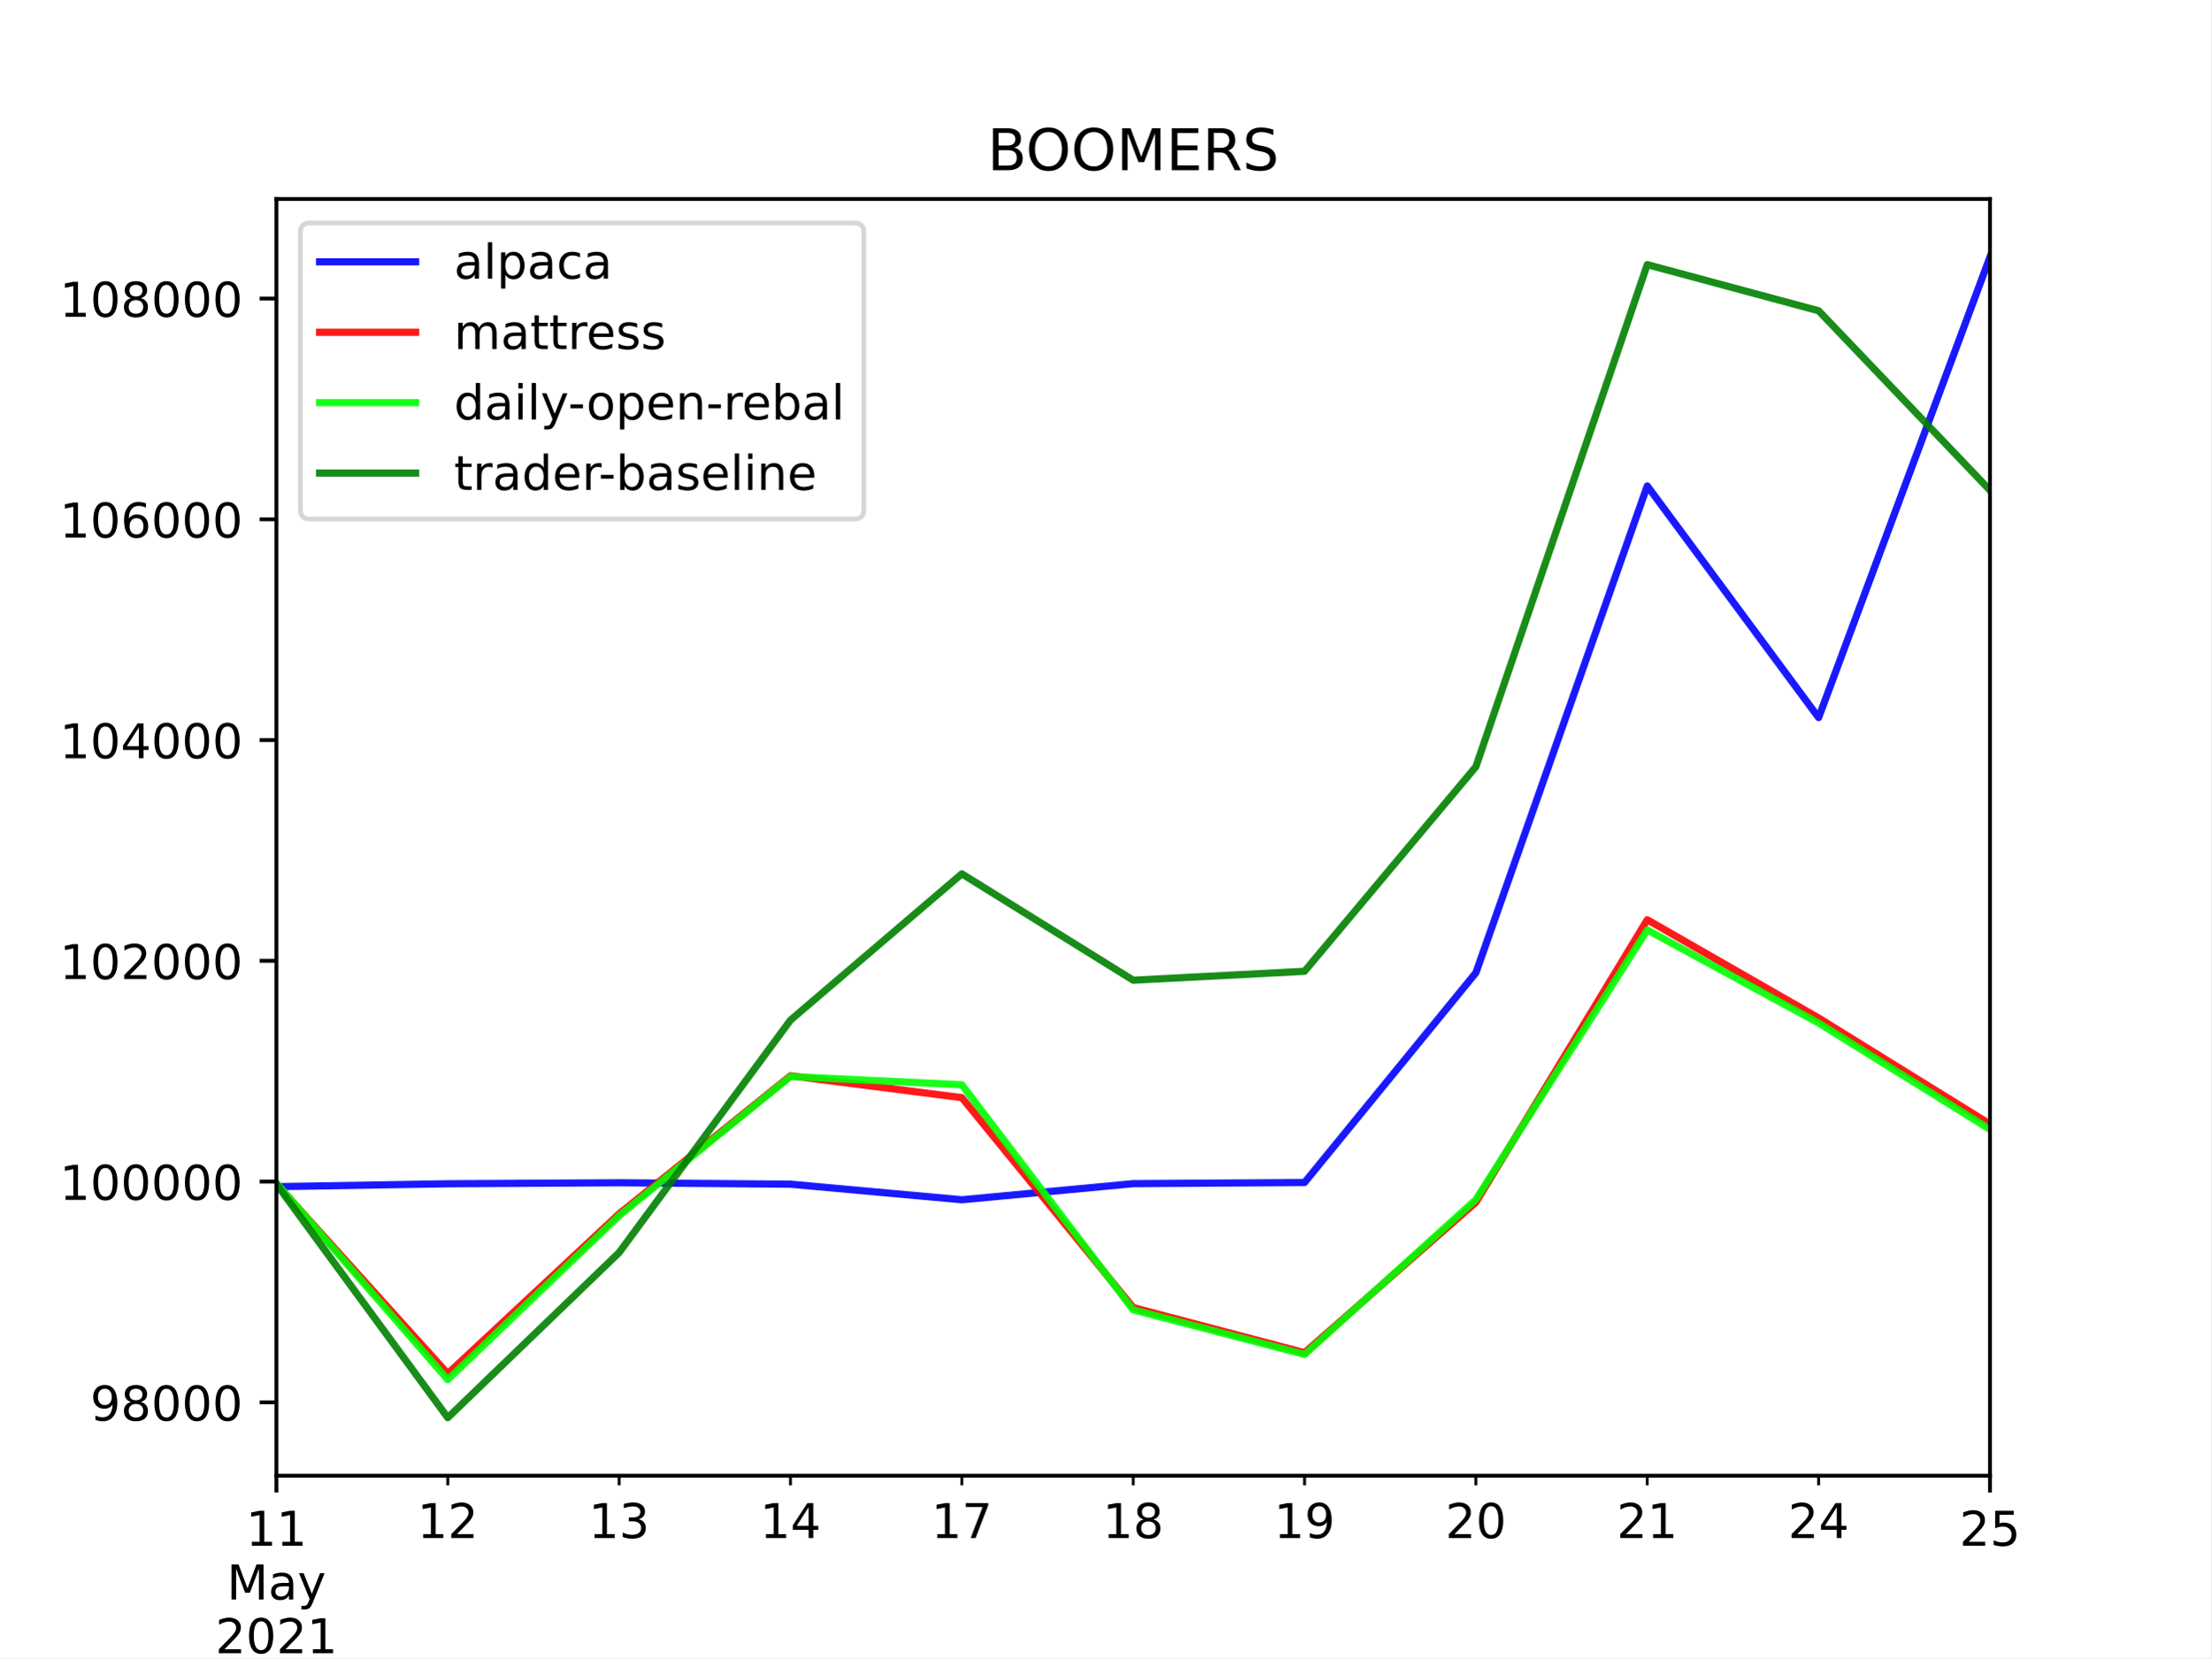
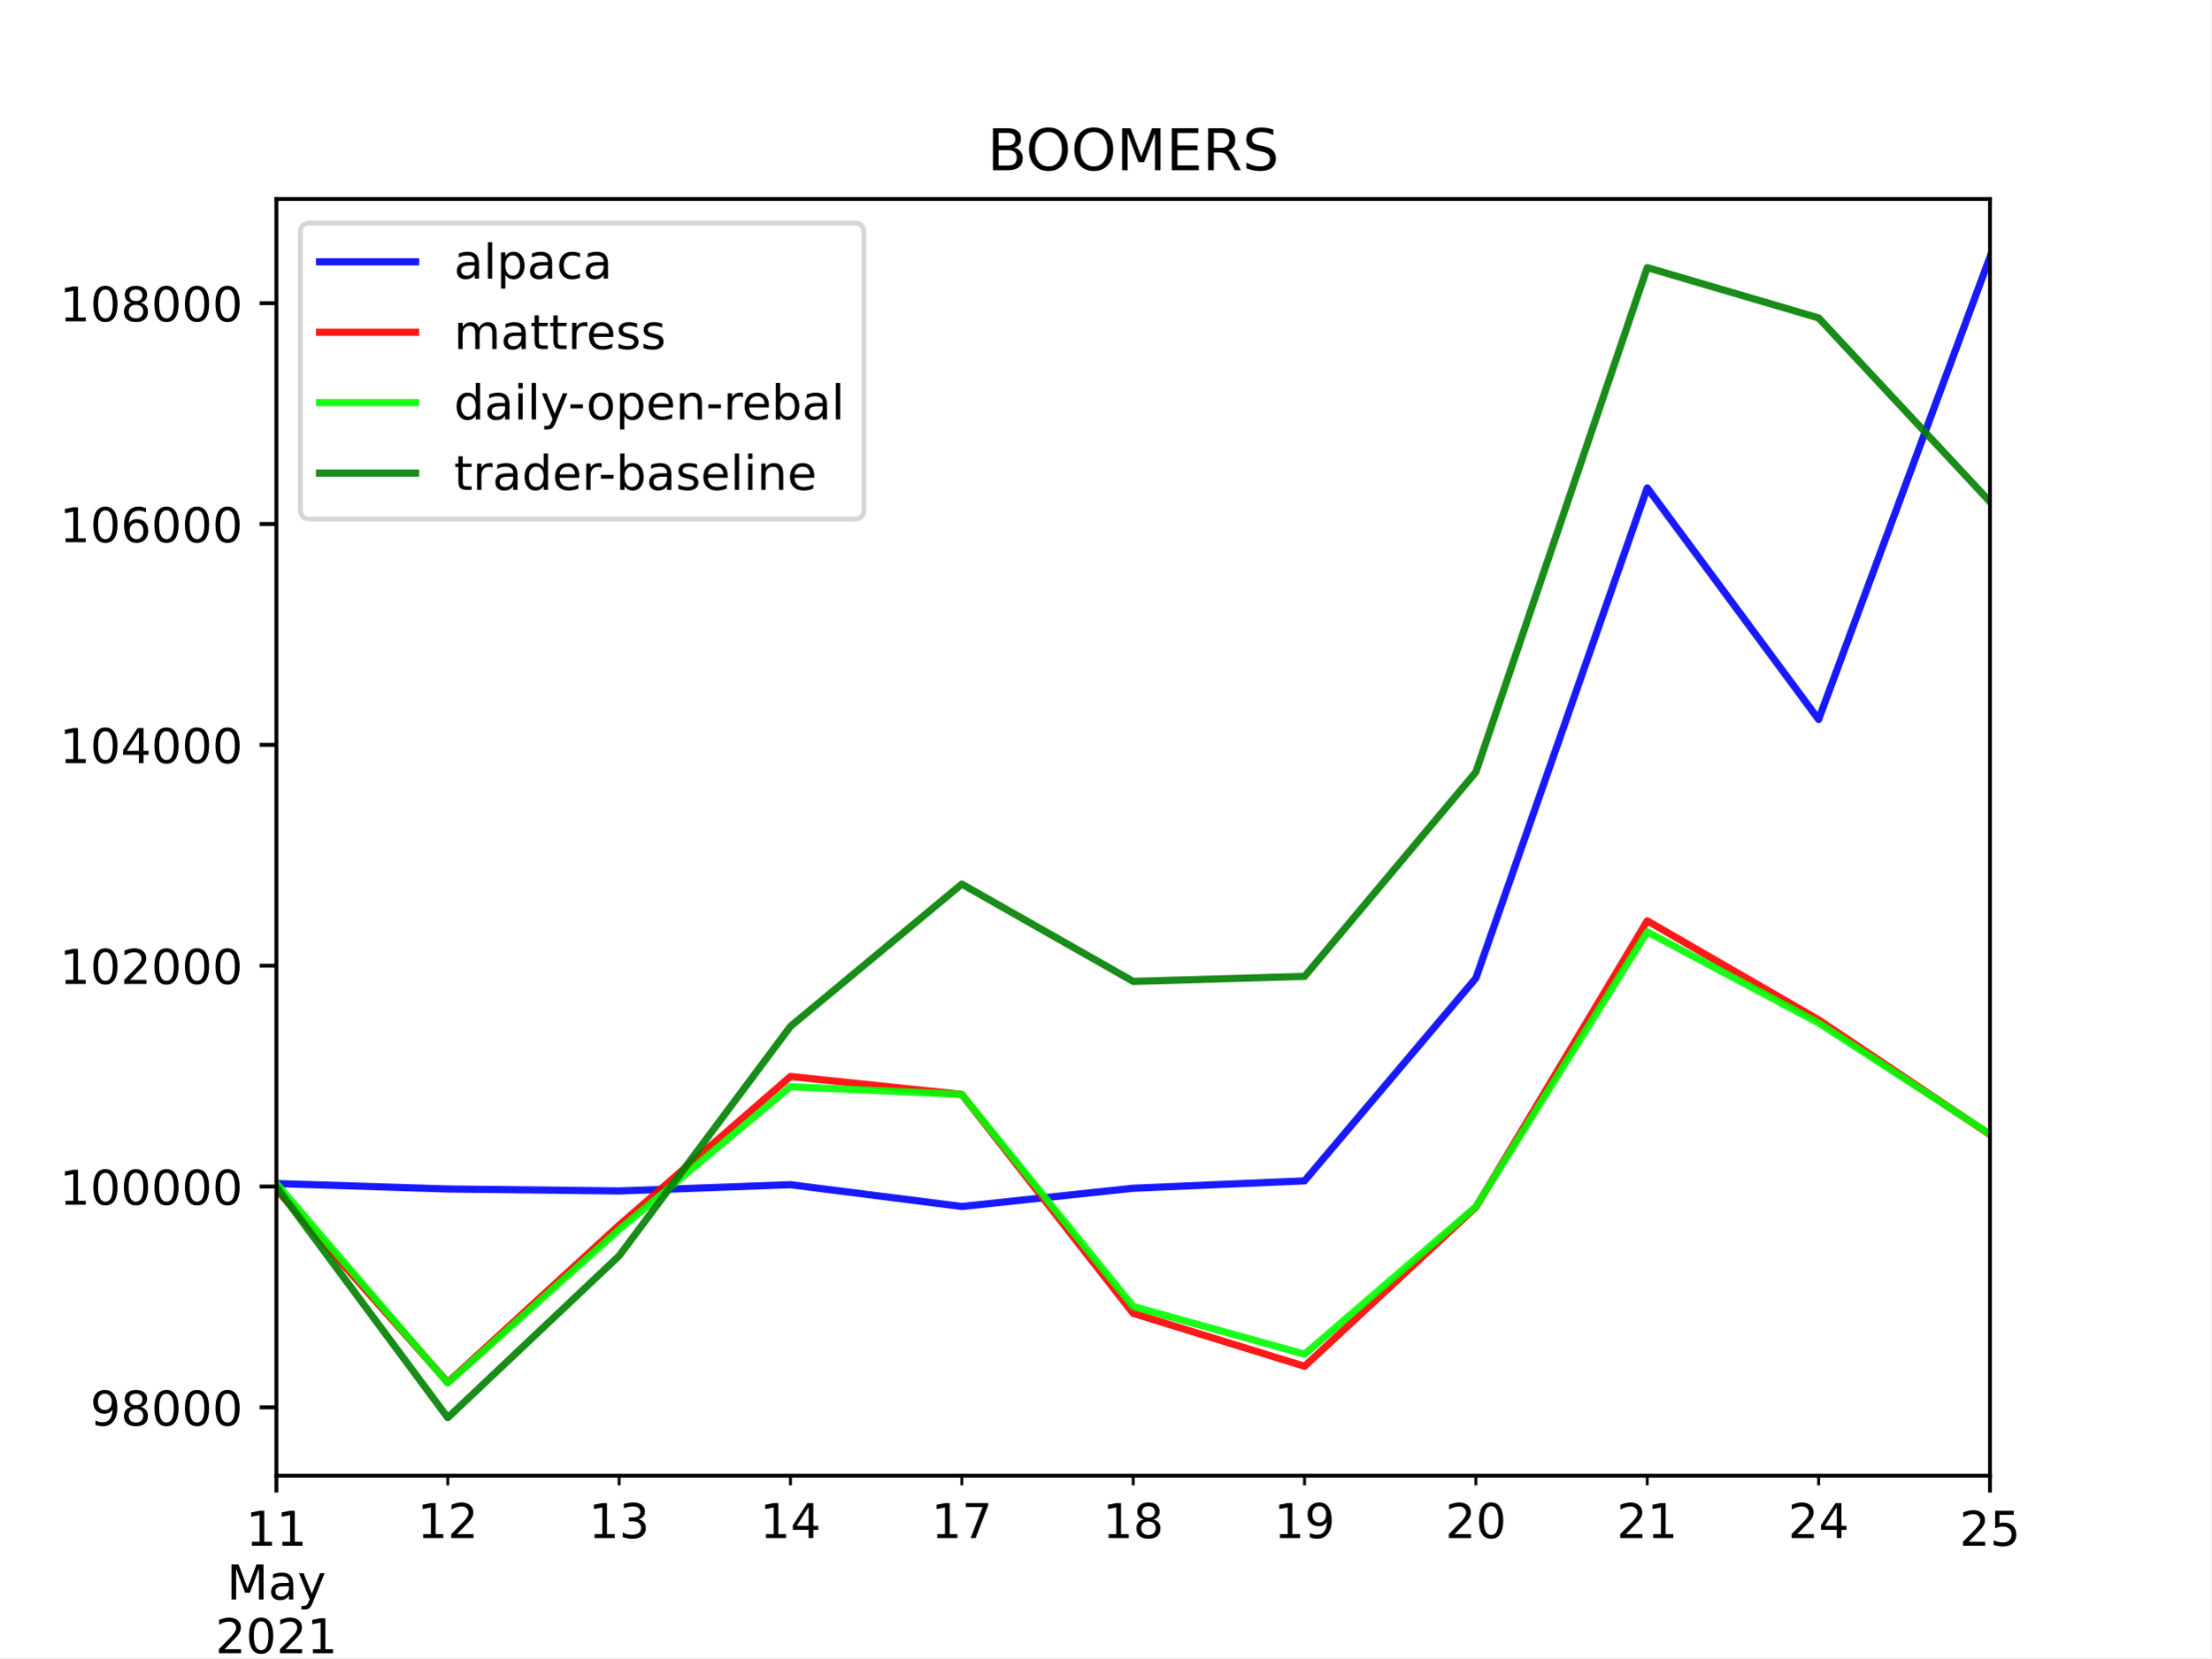
<svg xmlns="http://www.w3.org/2000/svg" xmlns:xlink="http://www.w3.org/1999/xlink" height="345.6pt" version="1.1" viewBox="0 0 460.8 345.6" width="460.8pt">
  <defs>
    <style type="text/css">*{stroke-linecap:butt;stroke-linejoin:round;}</style>
  </defs>
  <g id="figure_1">
    <g id="patch_1">
      <path d="M 0 345.6  L 460.8 345.6  L 460.8 0  L 0 0  z " style="fill:#ffffff;" />
    </g>
    <g id="axes_1">
      <g id="patch_2">
        <path d="M 57.6 307.584  L 414.72 307.584  L 414.72 41.472  L 57.6 41.472  z " style="fill:#ffffff;" />
      </g>
      <g id="matplotlib.axis_1">
        <g id="xtick_1">
          <g id="line2d_1">
            <defs>
-               <path d="M 0 0  L 0 3.5  " id="m8de10ef739" style="stroke:#000000;stroke-width:0.8;" />
-             </defs>
-             <g>
-               <use style="stroke:#000000;stroke-width:0.8;" x="57.6" xlink:href="#m8de10ef739" y="307.584" />
+               <path d="M 0 0  L 0 3.5  " id="m34c4aaf9d9" style="stroke:#000000;stroke-width:0.8;" />
+             </defs>
+             <g>
+               <use style="stroke:#000000;stroke-width:0.8;" x="57.6" xlink:href="#m34c4aaf9d9" y="307.584" />
            </g>
          </g>
          <g id="text_1">
            <g transform="translate(51.2375 322.1824)scale(0.1 -0.1)">
              <defs>
                <path d="M 12.406 8.297  L 28.516 8.297  L 28.516 63.922  L 10.984 60.406  L 10.984 69.391  L 28.422 72.906  L 38.281 72.906  L 38.281 8.297  L 54.391 8.297  L 54.391 0  L 12.406 0  z " id="DejaVuSans-49" />
              </defs>
              <use xlink:href="#DejaVuSans-49" />
              <use x="63.623" xlink:href="#DejaVuSans-49" />
            </g>
            <g transform="translate(47.2625 333.3802)scale(0.1 -0.1)">
              <defs>
                <path d="M 9.812 72.906  L 24.516 72.906  L 43.109 23.297  L 61.812 72.906  L 76.516 72.906  L 76.516 0  L 66.891 0  L 66.891 64.016  L 48.094 14.016  L 38.188 14.016  L 19.391 64.016  L 19.391 0  L 9.812 0  z " id="DejaVuSans-77" />
                <path d="M 34.281 27.484  Q 23.391 27.484 19.188 25  Q 14.984 22.516 14.984 16.5  Q 14.984 11.719 18.141 8.906  Q 21.297 6.109 26.703 6.109  Q 34.188 6.109 38.703 11.406  Q 43.219 16.703 43.219 25.484  L 43.219 27.484  z M 52.203 31.203  L 52.203 0  L 43.219 0  L 43.219 8.297  Q 40.141 3.328 35.547 0.953  Q 30.953 -1.422 24.312 -1.422  Q 15.922 -1.422 10.953 3.297  Q 6 8.016 6 15.922  Q 6 25.141 12.172 29.828  Q 18.359 34.516 30.609 34.516  L 43.219 34.516  L 43.219 35.406  Q 43.219 41.609 39.141 45  Q 35.062 48.391 27.688 48.391  Q 23 48.391 18.547 47.266  Q 14.109 46.141 10.016 43.891  L 10.016 52.203  Q 14.938 54.109 19.578 55.047  Q 24.219 56 28.609 56  Q 40.484 56 46.344 49.844  Q 52.203 43.703 52.203 31.203  z " id="DejaVuSans-97" />
                <path d="M 32.172 -5.078  Q 28.375 -14.844 24.75 -17.812  Q 21.141 -20.797 15.094 -20.797  L 7.906 -20.797  L 7.906 -13.281  L 13.188 -13.281  Q 16.891 -13.281 18.938 -11.516  Q 21 -9.766 23.484 -3.219  L 25.094 0.875  L 2.984 54.688  L 12.5 54.688  L 29.594 11.922  L 46.688 54.688  L 56.203 54.688  z " id="DejaVuSans-121" />
              </defs>
              <use xlink:href="#DejaVuSans-77" />
              <use x="86.279" xlink:href="#DejaVuSans-97" />
              <use x="147.559" xlink:href="#DejaVuSans-121" />
            </g>
            <g transform="translate(44.875 344.5781)scale(0.1 -0.1)">
              <defs>
                <path d="M 19.188 8.297  L 53.609 8.297  L 53.609 0  L 7.328 0  L 7.328 8.297  Q 12.938 14.109 22.625 23.891  Q 32.328 33.688 34.812 36.531  Q 39.547 41.844 41.422 45.531  Q 43.312 49.219 43.312 52.781  Q 43.312 58.594 39.234 62.25  Q 35.156 65.922 28.609 65.922  Q 23.969 65.922 18.812 64.312  Q 13.672 62.703 7.812 59.422  L 7.812 69.391  Q 13.766 71.781 18.938 73  Q 24.125 74.219 28.422 74.219  Q 39.75 74.219 46.484 68.547  Q 53.219 62.891 53.219 53.422  Q 53.219 48.922 51.531 44.891  Q 49.859 40.875 45.406 35.406  Q 44.188 33.984 37.641 27.219  Q 31.109 20.453 19.188 8.297  z " id="DejaVuSans-50" />
                <path d="M 31.781 66.406  Q 24.172 66.406 20.328 58.906  Q 16.5 51.422 16.5 36.375  Q 16.5 21.391 20.328 13.891  Q 24.172 6.391 31.781 6.391  Q 39.453 6.391 43.281 13.891  Q 47.125 21.391 47.125 36.375  Q 47.125 51.422 43.281 58.906  Q 39.453 66.406 31.781 66.406  z M 31.781 74.219  Q 44.047 74.219 50.516 64.516  Q 56.984 54.828 56.984 36.375  Q 56.984 17.969 50.516 8.266  Q 44.047 -1.422 31.781 -1.422  Q 19.531 -1.422 13.062 8.266  Q 6.594 17.969 6.594 36.375  Q 6.594 54.828 13.062 64.516  Q 19.531 74.219 31.781 74.219  z " id="DejaVuSans-48" />
              </defs>
              <use xlink:href="#DejaVuSans-50" />
              <use x="63.623" xlink:href="#DejaVuSans-48" />
              <use x="127.246" xlink:href="#DejaVuSans-50" />
              <use x="190.869" xlink:href="#DejaVuSans-49" />
            </g>
          </g>
        </g>
        <g id="xtick_2">
          <g id="line2d_2">
            <g>
-               <use style="stroke:#000000;stroke-width:0.8;" x="414.72" xlink:href="#m8de10ef739" y="307.584" />
+               <use style="stroke:#000000;stroke-width:0.8;" x="414.72" xlink:href="#m34c4aaf9d9" y="307.584" />
            </g>
          </g>
          <g id="text_2">
            <g transform="translate(408.3575 322.1824)scale(0.1 -0.1)">
              <defs>
                <path d="M 10.797 72.906  L 49.516 72.906  L 49.516 64.594  L 19.828 64.594  L 19.828 46.734  Q 21.969 47.469 24.109 47.828  Q 26.266 48.188 28.422 48.188  Q 40.625 48.188 47.75 41.5  Q 54.891 34.812 54.891 23.391  Q 54.891 11.625 47.562 5.094  Q 40.234 -1.422 26.906 -1.422  Q 22.312 -1.422 17.547 -0.641  Q 12.797 0.141 7.719 1.703  L 7.719 11.625  Q 12.109 9.234 16.797 8.062  Q 21.484 6.891 26.703 6.891  Q 35.156 6.891 40.078 11.328  Q 45.016 15.766 45.016 23.391  Q 45.016 31 40.078 35.438  Q 35.156 39.891 26.703 39.891  Q 22.75 39.891 18.812 39.016  Q 14.891 38.141 10.797 36.281  z " id="DejaVuSans-53" />
              </defs>
              <use xlink:href="#DejaVuSans-50" />
              <use x="63.623" xlink:href="#DejaVuSans-53" />
            </g>
          </g>
        </g>
        <g id="xtick_3">
          <g id="line2d_3">
            <defs>
-               <path d="M 0 0  L 0 2  " id="mc6a2aa05b7" style="stroke:#000000;stroke-width:0.6;" />
-             </defs>
-             <g>
-               <use style="stroke:#000000;stroke-width:0.6;" x="93.312" xlink:href="#mc6a2aa05b7" y="307.584" />
+               <path d="M 0 0  L 0 2  " id="m2a1552375a" style="stroke:#000000;stroke-width:0.6;" />
+             </defs>
+             <g>
+               <use style="stroke:#000000;stroke-width:0.6;" x="93.312" xlink:href="#m2a1552375a" y="307.584" />
            </g>
          </g>
          <g id="text_3">
            <g transform="translate(86.9495 320.5824)scale(0.1 -0.1)">
              <use xlink:href="#DejaVuSans-49" />
              <use x="63.623" xlink:href="#DejaVuSans-50" />
            </g>
          </g>
        </g>
        <g id="xtick_4">
          <g id="line2d_4">
            <g>
-               <use style="stroke:#000000;stroke-width:0.6;" x="129.024" xlink:href="#mc6a2aa05b7" y="307.584" />
+               <use style="stroke:#000000;stroke-width:0.6;" x="129.024" xlink:href="#m2a1552375a" y="307.584" />
            </g>
          </g>
          <g id="text_4">
            <g transform="translate(122.6615 320.5824)scale(0.1 -0.1)">
              <defs>
                <path d="M 40.578 39.312  Q 47.656 37.797 51.625 33  Q 55.609 28.219 55.609 21.188  Q 55.609 10.406 48.188 4.484  Q 40.766 -1.422 27.094 -1.422  Q 22.516 -1.422 17.656 -0.516  Q 12.797 0.391 7.625 2.203  L 7.625 11.719  Q 11.719 9.328 16.594 8.109  Q 21.484 6.891 26.812 6.891  Q 36.078 6.891 40.938 10.547  Q 45.797 14.203 45.797 21.188  Q 45.797 27.641 41.281 31.266  Q 36.766 34.906 28.719 34.906  L 20.219 34.906  L 20.219 43.016  L 29.109 43.016  Q 36.375 43.016 40.234 45.922  Q 44.094 48.828 44.094 54.297  Q 44.094 59.906 40.109 62.906  Q 36.141 65.922 28.719 65.922  Q 24.656 65.922 20.016 65.031  Q 15.375 64.156 9.812 62.312  L 9.812 71.094  Q 15.438 72.656 20.344 73.438  Q 25.25 74.219 29.594 74.219  Q 40.828 74.219 47.359 69.109  Q 53.906 64.016 53.906 55.328  Q 53.906 49.266 50.438 45.094  Q 46.969 40.922 40.578 39.312  z " id="DejaVuSans-51" />
              </defs>
              <use xlink:href="#DejaVuSans-49" />
              <use x="63.623" xlink:href="#DejaVuSans-51" />
            </g>
          </g>
        </g>
        <g id="xtick_5">
          <g id="line2d_5">
            <g>
-               <use style="stroke:#000000;stroke-width:0.6;" x="164.736" xlink:href="#mc6a2aa05b7" y="307.584" />
+               <use style="stroke:#000000;stroke-width:0.6;" x="164.736" xlink:href="#m2a1552375a" y="307.584" />
            </g>
          </g>
          <g id="text_5">
            <g transform="translate(158.3735 320.5824)scale(0.1 -0.1)">
              <defs>
                <path d="M 37.797 64.312  L 12.891 25.391  L 37.797 25.391  z M 35.203 72.906  L 47.609 72.906  L 47.609 25.391  L 58.016 25.391  L 58.016 17.188  L 47.609 17.188  L 47.609 0  L 37.797 0  L 37.797 17.188  L 4.891 17.188  L 4.891 26.703  z " id="DejaVuSans-52" />
              </defs>
              <use xlink:href="#DejaVuSans-49" />
              <use x="63.623" xlink:href="#DejaVuSans-52" />
            </g>
          </g>
        </g>
        <g id="xtick_6">
          <g id="line2d_6">
            <g>
-               <use style="stroke:#000000;stroke-width:0.6;" x="200.448" xlink:href="#mc6a2aa05b7" y="307.584" />
+               <use style="stroke:#000000;stroke-width:0.6;" x="200.448" xlink:href="#m2a1552375a" y="307.584" />
            </g>
          </g>
          <g id="text_6">
            <g transform="translate(194.0855 320.5824)scale(0.1 -0.1)">
              <defs>
                <path d="M 8.203 72.906  L 55.078 72.906  L 55.078 68.703  L 28.609 0  L 18.312 0  L 43.219 64.594  L 8.203 64.594  z " id="DejaVuSans-55" />
              </defs>
              <use xlink:href="#DejaVuSans-49" />
              <use x="63.623" xlink:href="#DejaVuSans-55" />
            </g>
          </g>
        </g>
        <g id="xtick_7">
          <g id="line2d_7">
            <g>
-               <use style="stroke:#000000;stroke-width:0.6;" x="236.16" xlink:href="#mc6a2aa05b7" y="307.584" />
+               <use style="stroke:#000000;stroke-width:0.6;" x="236.16" xlink:href="#m2a1552375a" y="307.584" />
            </g>
          </g>
          <g id="text_7">
            <g transform="translate(229.7975 320.5824)scale(0.1 -0.1)">
              <defs>
                <path d="M 31.781 34.625  Q 24.75 34.625 20.719 30.859  Q 16.703 27.094 16.703 20.516  Q 16.703 13.922 20.719 10.156  Q 24.75 6.391 31.781 6.391  Q 38.812 6.391 42.859 10.172  Q 46.922 13.969 46.922 20.516  Q 46.922 27.094 42.891 30.859  Q 38.875 34.625 31.781 34.625  z M 21.922 38.812  Q 15.578 40.375 12.031 44.719  Q 8.5 49.078 8.5 55.328  Q 8.5 64.062 14.719 69.141  Q 20.953 74.219 31.781 74.219  Q 42.672 74.219 48.875 69.141  Q 55.078 64.062 55.078 55.328  Q 55.078 49.078 51.531 44.719  Q 48 40.375 41.703 38.812  Q 48.828 37.156 52.797 32.312  Q 56.781 27.484 56.781 20.516  Q 56.781 9.906 50.312 4.234  Q 43.844 -1.422 31.781 -1.422  Q 19.734 -1.422 13.25 4.234  Q 6.781 9.906 6.781 20.516  Q 6.781 27.484 10.781 32.312  Q 14.797 37.156 21.922 38.812  z M 18.312 54.391  Q 18.312 48.734 21.844 45.562  Q 25.391 42.391 31.781 42.391  Q 38.141 42.391 41.719 45.562  Q 45.312 48.734 45.312 54.391  Q 45.312 60.062 41.719 63.234  Q 38.141 66.406 31.781 66.406  Q 25.391 66.406 21.844 63.234  Q 18.312 60.062 18.312 54.391  z " id="DejaVuSans-56" />
              </defs>
              <use xlink:href="#DejaVuSans-49" />
              <use x="63.623" xlink:href="#DejaVuSans-56" />
            </g>
          </g>
        </g>
        <g id="xtick_8">
          <g id="line2d_8">
            <g>
-               <use style="stroke:#000000;stroke-width:0.6;" x="271.872" xlink:href="#mc6a2aa05b7" y="307.584" />
+               <use style="stroke:#000000;stroke-width:0.6;" x="271.872" xlink:href="#m2a1552375a" y="307.584" />
            </g>
          </g>
          <g id="text_8">
            <g transform="translate(265.5095 320.5824)scale(0.1 -0.1)">
              <defs>
                <path d="M 10.984 1.516  L 10.984 10.5  Q 14.703 8.734 18.5 7.812  Q 22.312 6.891 25.984 6.891  Q 35.75 6.891 40.891 13.453  Q 46.047 20.016 46.781 33.406  Q 43.953 29.203 39.594 26.953  Q 35.25 24.703 29.984 24.703  Q 19.047 24.703 12.672 31.312  Q 6.297 37.938 6.297 49.422  Q 6.297 60.641 12.938 67.422  Q 19.578 74.219 30.609 74.219  Q 43.266 74.219 49.922 64.516  Q 56.594 54.828 56.594 36.375  Q 56.594 19.141 48.406 8.859  Q 40.234 -1.422 26.422 -1.422  Q 22.703 -1.422 18.891 -0.688  Q 15.094 0.047 10.984 1.516  z M 30.609 32.422  Q 37.25 32.422 41.125 36.953  Q 45.016 41.5 45.016 49.422  Q 45.016 57.281 41.125 61.844  Q 37.25 66.406 30.609 66.406  Q 23.969 66.406 20.094 61.844  Q 16.219 57.281 16.219 49.422  Q 16.219 41.5 20.094 36.953  Q 23.969 32.422 30.609 32.422  z " id="DejaVuSans-57" />
              </defs>
              <use xlink:href="#DejaVuSans-49" />
              <use x="63.623" xlink:href="#DejaVuSans-57" />
            </g>
          </g>
        </g>
        <g id="xtick_9">
          <g id="line2d_9">
            <g>
-               <use style="stroke:#000000;stroke-width:0.6;" x="307.584" xlink:href="#mc6a2aa05b7" y="307.584" />
+               <use style="stroke:#000000;stroke-width:0.6;" x="307.584" xlink:href="#m2a1552375a" y="307.584" />
            </g>
          </g>
          <g id="text_9">
            <g transform="translate(301.2215 320.5824)scale(0.1 -0.1)">
              <use xlink:href="#DejaVuSans-50" />
              <use x="63.623" xlink:href="#DejaVuSans-48" />
            </g>
          </g>
        </g>
        <g id="xtick_10">
          <g id="line2d_10">
            <g>
-               <use style="stroke:#000000;stroke-width:0.6;" x="343.296" xlink:href="#mc6a2aa05b7" y="307.584" />
+               <use style="stroke:#000000;stroke-width:0.6;" x="343.296" xlink:href="#m2a1552375a" y="307.584" />
            </g>
          </g>
          <g id="text_10">
            <g transform="translate(336.9335 320.5824)scale(0.1 -0.1)">
              <use xlink:href="#DejaVuSans-50" />
              <use x="63.623" xlink:href="#DejaVuSans-49" />
            </g>
          </g>
        </g>
        <g id="xtick_11">
          <g id="line2d_11">
            <g>
-               <use style="stroke:#000000;stroke-width:0.6;" x="379.008" xlink:href="#mc6a2aa05b7" y="307.584" />
+               <use style="stroke:#000000;stroke-width:0.6;" x="379.008" xlink:href="#m2a1552375a" y="307.584" />
            </g>
          </g>
          <g id="text_11">
            <g transform="translate(372.6455 320.5824)scale(0.1 -0.1)">
              <use xlink:href="#DejaVuSans-50" />
              <use x="63.623" xlink:href="#DejaVuSans-52" />
            </g>
          </g>
        </g>
        <g id="text_12">
          <g transform="translate(224.885 358.2562)scale(0.1 -0.1)">
            <defs>
              <path d="M 45.406 46.391  L 45.406 75.984  L 54.391 75.984  L 54.391 0  L 45.406 0  L 45.406 8.203  Q 42.578 3.328 38.25 0.953  Q 33.938 -1.422 27.875 -1.422  Q 17.969 -1.422 11.734 6.484  Q 5.516 14.406 5.516 27.297  Q 5.516 40.188 11.734 48.094  Q 17.969 56 27.875 56  Q 33.938 56 38.25 53.625  Q 42.578 51.266 45.406 46.391  z M 14.797 27.297  Q 14.797 17.391 18.875 11.75  Q 22.953 6.109 30.078 6.109  Q 37.203 6.109 41.297 11.75  Q 45.406 17.391 45.406 27.297  Q 45.406 37.203 41.297 42.844  Q 37.203 48.484 30.078 48.484  Q 22.953 48.484 18.875 42.844  Q 14.797 37.203 14.797 27.297  z " id="DejaVuSans-100" />
              <path d="M 18.312 70.219  L 18.312 54.688  L 36.812 54.688  L 36.812 47.703  L 18.312 47.703  L 18.312 18.016  Q 18.312 11.328 20.141 9.422  Q 21.969 7.516 27.594 7.516  L 36.812 7.516  L 36.812 0  L 27.594 0  Q 17.188 0 13.234 3.875  Q 9.281 7.766 9.281 18.016  L 9.281 47.703  L 2.688 47.703  L 2.688 54.688  L 9.281 54.688  L 9.281 70.219  z " id="DejaVuSans-116" />
              <path d="M 56.203 29.594  L 56.203 25.203  L 14.891 25.203  Q 15.484 15.922 20.484 11.062  Q 25.484 6.203 34.422 6.203  Q 39.594 6.203 44.453 7.469  Q 49.312 8.734 54.109 11.281  L 54.109 2.781  Q 49.266 0.734 44.188 -0.344  Q 39.109 -1.422 33.891 -1.422  Q 20.797 -1.422 13.156 6.188  Q 5.516 13.812 5.516 26.812  Q 5.516 40.234 12.766 48.109  Q 20.016 56 32.328 56  Q 43.359 56 49.781 48.891  Q 56.203 41.797 56.203 29.594  z M 47.219 32.234  Q 47.125 39.594 43.094 43.984  Q 39.062 48.391 32.422 48.391  Q 24.906 48.391 20.391 44.141  Q 15.875 39.891 15.188 32.172  z " id="DejaVuSans-101" />
            </defs>
            <use xlink:href="#DejaVuSans-100" />
            <use x="63.477" xlink:href="#DejaVuSans-97" />
            <use x="124.756" xlink:href="#DejaVuSans-116" />
            <use x="163.965" xlink:href="#DejaVuSans-101" />
          </g>
        </g>
      </g>
      <g id="matplotlib.axis_2">
        <g id="ytick_1">
          <g id="line2d_12">
            <defs>
-               <path d="M 0 0  L -3.5 0  " id="m50c1f1f807" style="stroke:#000000;stroke-width:0.8;" />
-             </defs>
-             <g>
-               <use style="stroke:#000000;stroke-width:0.8;" x="57.6" xlink:href="#m50c1f1f807" y="292.301" />
+               <path d="M 0 0  L -3.5 0  " id="mc3d487d890" style="stroke:#000000;stroke-width:0.8;" />
+             </defs>
+             <g>
+               <use style="stroke:#000000;stroke-width:0.8;" x="57.6" xlink:href="#mc3d487d890" y="293.339" />
            </g>
          </g>
          <g id="text_13">
-             <g transform="translate(18.7875 296.1004)scale(0.1 -0.1)">
+             <g transform="translate(18.7875 297.138)scale(0.1 -0.1)">
              <use xlink:href="#DejaVuSans-57" />
              <use x="63.623" xlink:href="#DejaVuSans-56" />
              <use x="127.246" xlink:href="#DejaVuSans-48" />
              <use x="190.869" xlink:href="#DejaVuSans-48" />
              <use x="254.492" xlink:href="#DejaVuSans-48" />
            </g>
          </g>
        </g>
        <g id="ytick_2">
          <g id="line2d_13">
            <g>
-               <use style="stroke:#000000;stroke-width:0.8;" x="57.6" xlink:href="#m50c1f1f807" y="246.285" />
+               <use style="stroke:#000000;stroke-width:0.8;" x="57.6" xlink:href="#mc3d487d890" y="247.308" />
            </g>
          </g>
          <g id="text_14">
-             <g transform="translate(12.425 250.0839)scale(0.1 -0.1)">
+             <g transform="translate(12.425 251.1074)scale(0.1 -0.1)">
              <use xlink:href="#DejaVuSans-49" />
              <use x="63.623" xlink:href="#DejaVuSans-48" />
              <use x="127.246" xlink:href="#DejaVuSans-48" />
              <use x="190.869" xlink:href="#DejaVuSans-48" />
              <use x="254.492" xlink:href="#DejaVuSans-48" />
              <use x="318.115" xlink:href="#DejaVuSans-48" />
            </g>
          </g>
        </g>
        <g id="ytick_3">
          <g id="line2d_14">
            <g>
-               <use style="stroke:#000000;stroke-width:0.8;" x="57.6" xlink:href="#m50c1f1f807" y="200.268" />
+               <use style="stroke:#000000;stroke-width:0.8;" x="57.6" xlink:href="#mc3d487d890" y="201.278" />
            </g>
          </g>
          <g id="text_15">
-             <g transform="translate(12.425 204.0674)scale(0.1 -0.1)">
+             <g transform="translate(12.425 205.0768)scale(0.1 -0.1)">
              <use xlink:href="#DejaVuSans-49" />
              <use x="63.623" xlink:href="#DejaVuSans-48" />
              <use x="127.246" xlink:href="#DejaVuSans-50" />
              <use x="190.869" xlink:href="#DejaVuSans-48" />
              <use x="254.492" xlink:href="#DejaVuSans-48" />
              <use x="318.115" xlink:href="#DejaVuSans-48" />
            </g>
          </g>
        </g>
        <g id="ytick_4">
          <g id="line2d_15">
            <g>
-               <use style="stroke:#000000;stroke-width:0.8;" x="57.6" xlink:href="#m50c1f1f807" y="154.252" />
+               <use style="stroke:#000000;stroke-width:0.8;" x="57.6" xlink:href="#mc3d487d890" y="155.247" />
            </g>
          </g>
          <g id="text_16">
-             <g transform="translate(12.425 158.051)scale(0.1 -0.1)">
+             <g transform="translate(12.425 159.0462)scale(0.1 -0.1)">
              <use xlink:href="#DejaVuSans-49" />
              <use x="63.623" xlink:href="#DejaVuSans-48" />
              <use x="127.246" xlink:href="#DejaVuSans-52" />
              <use x="190.869" xlink:href="#DejaVuSans-48" />
              <use x="254.492" xlink:href="#DejaVuSans-48" />
              <use x="318.115" xlink:href="#DejaVuSans-48" />
            </g>
          </g>
        </g>
        <g id="ytick_5">
          <g id="line2d_16">
            <g>
-               <use style="stroke:#000000;stroke-width:0.8;" x="57.6" xlink:href="#m50c1f1f807" y="108.235" />
+               <use style="stroke:#000000;stroke-width:0.8;" x="57.6" xlink:href="#mc3d487d890" y="109.216" />
            </g>
          </g>
          <g id="text_17">
-             <g transform="translate(12.425 112.0345)scale(0.1 -0.1)">
+             <g transform="translate(12.425 113.0155)scale(0.1 -0.1)">
              <defs>
                <path d="M 33.016 40.375  Q 26.375 40.375 22.484 35.828  Q 18.609 31.297 18.609 23.391  Q 18.609 15.531 22.484 10.953  Q 26.375 6.391 33.016 6.391  Q 39.656 6.391 43.531 10.953  Q 47.406 15.531 47.406 23.391  Q 47.406 31.297 43.531 35.828  Q 39.656 40.375 33.016 40.375  z M 52.594 71.297  L 52.594 62.312  Q 48.875 64.062 45.094 64.984  Q 41.312 65.922 37.594 65.922  Q 27.828 65.922 22.672 59.328  Q 17.531 52.734 16.797 39.406  Q 19.672 43.656 24.016 45.922  Q 28.375 48.188 33.594 48.188  Q 44.578 48.188 50.953 41.516  Q 57.328 34.859 57.328 23.391  Q 57.328 12.156 50.688 5.359  Q 44.047 -1.422 33.016 -1.422  Q 20.359 -1.422 13.672 8.266  Q 6.984 17.969 6.984 36.375  Q 6.984 53.656 15.188 63.938  Q 23.391 74.219 37.203 74.219  Q 40.922 74.219 44.703 73.484  Q 48.484 72.75 52.594 71.297  z " id="DejaVuSans-54" />
              </defs>
              <use xlink:href="#DejaVuSans-49" />
              <use x="63.623" xlink:href="#DejaVuSans-48" />
              <use x="127.246" xlink:href="#DejaVuSans-54" />
              <use x="190.869" xlink:href="#DejaVuSans-48" />
              <use x="254.492" xlink:href="#DejaVuSans-48" />
              <use x="318.115" xlink:href="#DejaVuSans-48" />
            </g>
          </g>
        </g>
        <g id="ytick_6">
          <g id="line2d_17">
            <g>
-               <use style="stroke:#000000;stroke-width:0.8;" x="57.6" xlink:href="#m50c1f1f807" y="62.219" />
+               <use style="stroke:#000000;stroke-width:0.8;" x="57.6" xlink:href="#mc3d487d890" y="63.186" />
            </g>
          </g>
          <g id="text_18">
-             <g transform="translate(12.425 66.01804)scale(0.1 -0.1)">
+             <g transform="translate(12.425 66.98493)scale(0.1 -0.1)">
              <use xlink:href="#DejaVuSans-49" />
              <use x="63.623" xlink:href="#DejaVuSans-48" />
              <use x="127.246" xlink:href="#DejaVuSans-56" />
              <use x="190.869" xlink:href="#DejaVuSans-48" />
              <use x="254.492" xlink:href="#DejaVuSans-48" />
              <use x="318.115" xlink:href="#DejaVuSans-48" />
            </g>
          </g>
        </g>
      </g>
      <g id="line2d_18">
-         <path clip-path="url(#p1583606ed8)" d="M 57.6 247.336  L 93.312 246.735  L 129.024 246.526  L 164.736 246.822  L 200.448 250.072  L 236.16 246.712  L 271.872 246.475  L 307.584 202.748  L 343.296 101.282  L 379.008 149.572  L 414.72 53.568  " style="fill:none;stroke:#0000ff;stroke-linecap:square;stroke-opacity:0.9;stroke-width:1.5;" />
+         <path clip-path="url(#pcce93f32ba)" d="M 57.6 246.688  L 93.312 247.818  L 129.024 248.235  L 164.736 246.929  L 200.448 251.47  L 236.16 247.666  L 271.872 246.128  L 307.584 203.871  L 343.296 101.688  L 379.008 149.952  L 414.72 53.568  " style="fill:none;stroke:#0000ff;stroke-linecap:square;stroke-opacity:0.9;stroke-width:1.5;" />
      </g>
      <g id="line2d_19">
-         <path clip-path="url(#p1583606ed8)" d="M 57.6 246.758  L 93.312 286.309  L 129.024 253.004  L 164.736 224.231  L 200.448 228.786  L 236.16 272.537  L 271.872 281.95  L 307.584 250.608  L 343.296 191.709  L 379.008 212.184  L 414.72 234.3  " style="fill:none;stroke:#ff0000;stroke-linecap:square;stroke-opacity:0.9;stroke-width:1.5;" />
+         <path clip-path="url(#pcce93f32ba)" d="M 57.6 247.928  L 93.312 288.126  L 129.024 255.371  L 164.736 224.372  L 200.448 228.117  L 236.16 273.749  L 271.872 284.776  L 307.584 251.61  L 343.296 191.93  L 379.008 212.562  L 414.72 236.502  " style="fill:none;stroke:#ff0000;stroke-linecap:square;stroke-opacity:0.9;stroke-width:1.5;" />
      </g>
      <g id="line2d_20">
-         <path clip-path="url(#p1583606ed8)" d="M 57.6 246.599  L 93.312 287.56  L 129.024 253.386  L 164.736 224.38  L 200.448 226.101  L 236.16 273.021  L 271.872 282.313  L 307.584 250.018  L 343.296 193.827  L 379.008 213.238  L 414.72 235.402  " style="fill:none;stroke:#00ff00;stroke-linecap:square;stroke-opacity:0.9;stroke-width:1.5;" />
+         <path clip-path="url(#pcce93f32ba)" d="M 57.6 246.672  L 93.312 288.262  L 129.024 256.288  L 164.736 226.502  L 200.448 228.121  L 236.16 272.314  L 271.872 282.259  L 307.584 251.516  L 343.296 194.225  L 379.008 213.229  L 414.72 236.393  " style="fill:none;stroke:#00ff00;stroke-linecap:square;stroke-opacity:0.9;stroke-width:1.5;" />
      </g>
      <g id="line2d_21">
-         <path clip-path="url(#p1583606ed8)" d="M 57.6 246.817  L 93.312 295.488  L 129.024 261.07  L 164.736 212.623  L 200.448 182.134  L 236.16 204.306  L 271.872 202.449  L 307.584 159.798  L 343.296 55.155  L 379.008 64.773  L 414.72 102.189  " style="fill:none;stroke:#008000;stroke-linecap:square;stroke-opacity:0.9;stroke-width:1.5;" />
+         <path clip-path="url(#pcce93f32ba)" d="M 57.6 247.385  L 93.312 295.488  L 129.024 261.752  L 164.736 213.923  L 200.448 184.271  L 236.16 204.549  L 271.872 203.511  L 307.584 160.901  L 343.296 55.775  L 379.008 66.265  L 414.72 104.58  " style="fill:none;stroke:#008000;stroke-linecap:square;stroke-opacity:0.9;stroke-width:1.5;" />
      </g>
      <g id="patch_3">
        <path d="M 57.6 307.584  L 57.6 41.472  " style="fill:none;stroke:#000000;stroke-linecap:square;stroke-linejoin:miter;stroke-width:0.8;" />
      </g>
      <g id="patch_4">
        <path d="M 414.72 307.584  L 414.72 41.472  " style="fill:none;stroke:#000000;stroke-linecap:square;stroke-linejoin:miter;stroke-width:0.8;" />
      </g>
      <g id="patch_5">
        <path d="M 57.6 307.584  L 414.72 307.584  " style="fill:none;stroke:#000000;stroke-linecap:square;stroke-linejoin:miter;stroke-width:0.8;" />
      </g>
      <g id="patch_6">
        <path d="M 57.6 41.472  L 414.72 41.472  " style="fill:none;stroke:#000000;stroke-linecap:square;stroke-linejoin:miter;stroke-width:0.8;" />
      </g>
      <g id="text_19">
        <g transform="translate(205.7559 35.472)scale(0.12 -0.12)">
          <defs>
            <path d="M 19.672 34.812  L 19.672 8.109  L 35.5 8.109  Q 43.453 8.109 47.281 11.406  Q 51.125 14.703 51.125 21.484  Q 51.125 28.328 47.281 31.562  Q 43.453 34.812 35.5 34.812  z M 19.672 64.797  L 19.672 42.828  L 34.281 42.828  Q 41.5 42.828 45.031 45.531  Q 48.578 48.25 48.578 53.812  Q 48.578 59.328 45.031 62.062  Q 41.5 64.797 34.281 64.797  z M 9.812 72.906  L 35.016 72.906  Q 46.297 72.906 52.391 68.219  Q 58.5 63.531 58.5 54.891  Q 58.5 48.188 55.375 44.234  Q 52.25 40.281 46.188 39.312  Q 53.469 37.75 57.5 32.781  Q 61.531 27.828 61.531 20.406  Q 61.531 10.641 54.891 5.312  Q 48.25 0 35.984 0  L 9.812 0  z " id="DejaVuSans-66" />
            <path d="M 39.406 66.219  Q 28.656 66.219 22.328 58.203  Q 16.016 50.203 16.016 36.375  Q 16.016 22.609 22.328 14.594  Q 28.656 6.594 39.406 6.594  Q 50.141 6.594 56.422 14.594  Q 62.703 22.609 62.703 36.375  Q 62.703 50.203 56.422 58.203  Q 50.141 66.219 39.406 66.219  z M 39.406 74.219  Q 54.734 74.219 63.906 63.938  Q 73.094 53.656 73.094 36.375  Q 73.094 19.141 63.906 8.859  Q 54.734 -1.422 39.406 -1.422  Q 24.031 -1.422 14.812 8.828  Q 5.609 19.094 5.609 36.375  Q 5.609 53.656 14.812 63.938  Q 24.031 74.219 39.406 74.219  z " id="DejaVuSans-79" />
            <path d="M 9.812 72.906  L 55.906 72.906  L 55.906 64.594  L 19.672 64.594  L 19.672 43.016  L 54.391 43.016  L 54.391 34.719  L 19.672 34.719  L 19.672 8.297  L 56.781 8.297  L 56.781 0  L 9.812 0  z " id="DejaVuSans-69" />
            <path d="M 44.391 34.188  Q 47.562 33.109 50.562 29.594  Q 53.562 26.078 56.594 19.922  L 66.609 0  L 56 0  L 46.688 18.703  Q 43.062 26.031 39.672 28.422  Q 36.281 30.812 30.422 30.812  L 19.672 30.812  L 19.672 0  L 9.812 0  L 9.812 72.906  L 32.078 72.906  Q 44.578 72.906 50.734 67.672  Q 56.891 62.453 56.891 51.906  Q 56.891 45.016 53.688 40.469  Q 50.484 35.938 44.391 34.188  z M 19.672 64.797  L 19.672 38.922  L 32.078 38.922  Q 39.203 38.922 42.844 42.219  Q 46.484 45.516 46.484 51.906  Q 46.484 58.297 42.844 61.547  Q 39.203 64.797 32.078 64.797  z " id="DejaVuSans-82" />
            <path d="M 53.516 70.516  L 53.516 60.891  Q 47.906 63.578 42.922 64.891  Q 37.938 66.219 33.297 66.219  Q 25.25 66.219 20.875 63.094  Q 16.5 59.969 16.5 54.203  Q 16.5 49.359 19.406 46.891  Q 22.312 44.438 30.422 42.922  L 36.375 41.703  Q 47.406 39.594 52.656 34.297  Q 57.906 29 57.906 20.125  Q 57.906 9.516 50.797 4.047  Q 43.703 -1.422 29.984 -1.422  Q 24.812 -1.422 18.969 -0.25  Q 13.141 0.922 6.891 3.219  L 6.891 13.375  Q 12.891 10.016 18.656 8.297  Q 24.422 6.594 29.984 6.594  Q 38.422 6.594 43.016 9.906  Q 47.609 13.234 47.609 19.391  Q 47.609 24.75 44.312 27.781  Q 41.016 30.812 33.5 32.328  L 27.484 33.5  Q 16.453 35.688 11.516 40.375  Q 6.594 45.062 6.594 53.422  Q 6.594 63.094 13.406 68.656  Q 20.219 74.219 32.172 74.219  Q 37.312 74.219 42.625 73.281  Q 47.953 72.359 53.516 70.516  z " id="DejaVuSans-83" />
          </defs>
          <use xlink:href="#DejaVuSans-66" />
          <use x="66.854" xlink:href="#DejaVuSans-79" />
          <use x="145.564" xlink:href="#DejaVuSans-79" />
          <use x="224.275" xlink:href="#DejaVuSans-77" />
          <use x="310.555" xlink:href="#DejaVuSans-69" />
          <use x="373.738" xlink:href="#DejaVuSans-82" />
          <use x="443.221" xlink:href="#DejaVuSans-83" />
        </g>
      </g>
      <g id="legend_1">
        <g id="patch_7">
          <path d="M 64.6 108.184  L 178.031 108.184  Q 180.031 108.184 180.031 106.184  L 180.031 48.472  Q 180.031 46.472 178.031 46.472  L 64.6 46.472  Q 62.6 46.472 62.6 48.472  L 62.6 106.184  Q 62.6 108.184 64.6 108.184  z " style="fill:#ffffff;opacity:0.8;stroke:#cccccc;stroke-linejoin:miter;" />
        </g>
        <g id="line2d_22">
          <path d="M 66.6 54.57  L 86.6 54.57  " style="fill:none;stroke:#0000ff;stroke-linecap:square;stroke-opacity:0.9;stroke-width:1.5;" />
        </g>
        <g id="line2d_23" />
        <g id="text_20">
          <g transform="translate(94.6 58.07044)scale(0.1 -0.1)">
            <defs>
              <path d="M 9.422 75.984  L 18.406 75.984  L 18.406 0  L 9.422 0  z " id="DejaVuSans-108" />
              <path d="M 18.109 8.203  L 18.109 -20.797  L 9.078 -20.797  L 9.078 54.688  L 18.109 54.688  L 18.109 46.391  Q 20.953 51.266 25.266 53.625  Q 29.594 56 35.594 56  Q 45.562 56 51.781 48.094  Q 58.016 40.188 58.016 27.297  Q 58.016 14.406 51.781 6.484  Q 45.562 -1.422 35.594 -1.422  Q 29.594 -1.422 25.266 0.953  Q 20.953 3.328 18.109 8.203  z M 48.688 27.297  Q 48.688 37.203 44.609 42.844  Q 40.531 48.484 33.406 48.484  Q 26.266 48.484 22.188 42.844  Q 18.109 37.203 18.109 27.297  Q 18.109 17.391 22.188 11.75  Q 26.266 6.109 33.406 6.109  Q 40.531 6.109 44.609 11.75  Q 48.688 17.391 48.688 27.297  z " id="DejaVuSans-112" />
              <path d="M 48.781 52.594  L 48.781 44.188  Q 44.969 46.297 41.141 47.344  Q 37.312 48.391 33.406 48.391  Q 24.656 48.391 19.812 42.844  Q 14.984 37.312 14.984 27.297  Q 14.984 17.281 19.812 11.734  Q 24.656 6.203 33.406 6.203  Q 37.312 6.203 41.141 7.25  Q 44.969 8.297 48.781 10.406  L 48.781 2.094  Q 45.016 0.344 40.984 -0.531  Q 36.969 -1.422 32.422 -1.422  Q 20.062 -1.422 12.781 6.344  Q 5.516 14.109 5.516 27.297  Q 5.516 40.672 12.859 48.328  Q 20.219 56 33.016 56  Q 37.156 56 41.109 55.141  Q 45.062 54.297 48.781 52.594  z " id="DejaVuSans-99" />
            </defs>
            <use xlink:href="#DejaVuSans-97" />
            <use x="61.279" xlink:href="#DejaVuSans-108" />
            <use x="89.062" xlink:href="#DejaVuSans-112" />
            <use x="152.539" xlink:href="#DejaVuSans-97" />
            <use x="213.818" xlink:href="#DejaVuSans-99" />
            <use x="268.799" xlink:href="#DejaVuSans-97" />
          </g>
        </g>
        <g id="line2d_24">
          <path d="M 66.6 69.249  L 86.6 69.249  " style="fill:none;stroke:#ff0000;stroke-linecap:square;stroke-opacity:0.9;stroke-width:1.5;" />
        </g>
        <g id="line2d_25" />
        <g id="text_21">
          <g transform="translate(94.6 72.74856)scale(0.1 -0.1)">
            <defs>
              <path d="M 52 44.188  Q 55.375 50.25 60.062 53.125  Q 64.75 56 71.094 56  Q 79.641 56 84.281 50.016  Q 88.922 44.047 88.922 33.016  L 88.922 0  L 79.891 0  L 79.891 32.719  Q 79.891 40.578 77.094 44.375  Q 74.312 48.188 68.609 48.188  Q 61.625 48.188 57.562 43.547  Q 53.516 38.922 53.516 30.906  L 53.516 0  L 44.484 0  L 44.484 32.719  Q 44.484 40.625 41.703 44.406  Q 38.922 48.188 33.109 48.188  Q 26.219 48.188 22.156 43.531  Q 18.109 38.875 18.109 30.906  L 18.109 0  L 9.078 0  L 9.078 54.688  L 18.109 54.688  L 18.109 46.188  Q 21.188 51.219 25.484 53.609  Q 29.781 56 35.688 56  Q 41.656 56 45.828 52.969  Q 50 49.953 52 44.188  z " id="DejaVuSans-109" />
              <path d="M 41.109 46.297  Q 39.594 47.172 37.812 47.578  Q 36.031 48 33.891 48  Q 26.266 48 22.188 43.047  Q 18.109 38.094 18.109 28.812  L 18.109 0  L 9.078 0  L 9.078 54.688  L 18.109 54.688  L 18.109 46.188  Q 20.953 51.172 25.484 53.578  Q 30.031 56 36.531 56  Q 37.453 56 38.578 55.875  Q 39.703 55.766 41.062 55.516  z " id="DejaVuSans-114" />
              <path d="M 44.281 53.078  L 44.281 44.578  Q 40.484 46.531 36.375 47.5  Q 32.281 48.484 27.875 48.484  Q 21.188 48.484 17.844 46.438  Q 14.5 44.391 14.5 40.281  Q 14.5 37.156 16.891 35.375  Q 19.281 33.594 26.516 31.984  L 29.594 31.297  Q 39.156 29.25 43.188 25.516  Q 47.219 21.781 47.219 15.094  Q 47.219 7.469 41.188 3.016  Q 35.156 -1.422 24.609 -1.422  Q 20.219 -1.422 15.453 -0.562  Q 10.688 0.297 5.422 2  L 5.422 11.281  Q 10.406 8.688 15.234 7.391  Q 20.062 6.109 24.812 6.109  Q 31.156 6.109 34.562 8.281  Q 37.984 10.453 37.984 14.406  Q 37.984 18.062 35.516 20.016  Q 33.062 21.969 24.703 23.781  L 21.578 24.516  Q 13.234 26.266 9.516 29.906  Q 5.812 33.547 5.812 39.891  Q 5.812 47.609 11.281 51.797  Q 16.75 56 26.812 56  Q 31.781 56 36.172 55.266  Q 40.578 54.547 44.281 53.078  z " id="DejaVuSans-115" />
            </defs>
            <use xlink:href="#DejaVuSans-109" />
            <use x="97.412" xlink:href="#DejaVuSans-97" />
            <use x="158.691" xlink:href="#DejaVuSans-116" />
            <use x="197.9" xlink:href="#DejaVuSans-116" />
            <use x="237.109" xlink:href="#DejaVuSans-114" />
            <use x="275.973" xlink:href="#DejaVuSans-101" />
            <use x="337.496" xlink:href="#DejaVuSans-115" />
            <use x="389.596" xlink:href="#DejaVuSans-115" />
          </g>
        </g>
        <g id="line2d_26">
          <path d="M 66.6 83.927  L 86.6 83.927  " style="fill:none;stroke:#00ff00;stroke-linecap:square;stroke-opacity:0.9;stroke-width:1.5;" />
        </g>
        <g id="line2d_27" />
        <g id="text_22">
          <g transform="translate(94.6 87.42669)scale(0.1 -0.1)">
            <defs>
              <path d="M 9.422 54.688  L 18.406 54.688  L 18.406 0  L 9.422 0  z M 9.422 75.984  L 18.406 75.984  L 18.406 64.594  L 9.422 64.594  z " id="DejaVuSans-105" />
              <path d="M 4.891 31.391  L 31.203 31.391  L 31.203 23.391  L 4.891 23.391  z " id="DejaVuSans-45" />
              <path d="M 30.609 48.391  Q 23.391 48.391 19.188 42.75  Q 14.984 37.109 14.984 27.297  Q 14.984 17.484 19.156 11.844  Q 23.344 6.203 30.609 6.203  Q 37.797 6.203 41.984 11.859  Q 46.188 17.531 46.188 27.297  Q 46.188 37.016 41.984 42.703  Q 37.797 48.391 30.609 48.391  z M 30.609 56  Q 42.328 56 49.016 48.375  Q 55.719 40.766 55.719 27.297  Q 55.719 13.875 49.016 6.219  Q 42.328 -1.422 30.609 -1.422  Q 18.844 -1.422 12.172 6.219  Q 5.516 13.875 5.516 27.297  Q 5.516 40.766 12.172 48.375  Q 18.844 56 30.609 56  z " id="DejaVuSans-111" />
              <path d="M 54.891 33.016  L 54.891 0  L 45.906 0  L 45.906 32.719  Q 45.906 40.484 42.875 44.328  Q 39.844 48.188 33.797 48.188  Q 26.516 48.188 22.312 43.547  Q 18.109 38.922 18.109 30.906  L 18.109 0  L 9.078 0  L 9.078 54.688  L 18.109 54.688  L 18.109 46.188  Q 21.344 51.125 25.703 53.562  Q 30.078 56 35.797 56  Q 45.219 56 50.047 50.172  Q 54.891 44.344 54.891 33.016  z " id="DejaVuSans-110" />
              <path d="M 48.688 27.297  Q 48.688 37.203 44.609 42.844  Q 40.531 48.484 33.406 48.484  Q 26.266 48.484 22.188 42.844  Q 18.109 37.203 18.109 27.297  Q 18.109 17.391 22.188 11.75  Q 26.266 6.109 33.406 6.109  Q 40.531 6.109 44.609 11.75  Q 48.688 17.391 48.688 27.297  z M 18.109 46.391  Q 20.953 51.266 25.266 53.625  Q 29.594 56 35.594 56  Q 45.562 56 51.781 48.094  Q 58.016 40.188 58.016 27.297  Q 58.016 14.406 51.781 6.484  Q 45.562 -1.422 35.594 -1.422  Q 29.594 -1.422 25.266 0.953  Q 20.953 3.328 18.109 8.203  L 18.109 0  L 9.078 0  L 9.078 75.984  L 18.109 75.984  z " id="DejaVuSans-98" />
            </defs>
            <use xlink:href="#DejaVuSans-100" />
            <use x="63.477" xlink:href="#DejaVuSans-97" />
            <use x="124.756" xlink:href="#DejaVuSans-105" />
            <use x="152.539" xlink:href="#DejaVuSans-108" />
            <use x="180.322" xlink:href="#DejaVuSans-121" />
            <use x="237.752" xlink:href="#DejaVuSans-45" />
            <use x="275.711" xlink:href="#DejaVuSans-111" />
            <use x="336.893" xlink:href="#DejaVuSans-112" />
            <use x="400.369" xlink:href="#DejaVuSans-101" />
            <use x="461.893" xlink:href="#DejaVuSans-110" />
            <use x="525.271" xlink:href="#DejaVuSans-45" />
            <use x="561.355" xlink:href="#DejaVuSans-114" />
            <use x="600.219" xlink:href="#DejaVuSans-101" />
            <use x="661.742" xlink:href="#DejaVuSans-98" />
            <use x="725.219" xlink:href="#DejaVuSans-97" />
            <use x="786.498" xlink:href="#DejaVuSans-108" />
          </g>
        </g>
        <g id="line2d_28">
          <path d="M 66.6 98.605  L 86.6 98.605  " style="fill:none;stroke:#008000;stroke-linecap:square;stroke-opacity:0.9;stroke-width:1.5;" />
        </g>
        <g id="line2d_29" />
        <g id="text_23">
          <g transform="translate(94.6 102.1048)scale(0.1 -0.1)">
            <use xlink:href="#DejaVuSans-116" />
            <use x="39.209" xlink:href="#DejaVuSans-114" />
            <use x="80.322" xlink:href="#DejaVuSans-97" />
            <use x="141.602" xlink:href="#DejaVuSans-100" />
            <use x="205.078" xlink:href="#DejaVuSans-101" />
            <use x="266.602" xlink:href="#DejaVuSans-114" />
            <use x="301.34" xlink:href="#DejaVuSans-45" />
            <use x="337.424" xlink:href="#DejaVuSans-98" />
            <use x="400.9" xlink:href="#DejaVuSans-97" />
            <use x="462.18" xlink:href="#DejaVuSans-115" />
            <use x="514.279" xlink:href="#DejaVuSans-101" />
            <use x="575.803" xlink:href="#DejaVuSans-108" />
            <use x="603.586" xlink:href="#DejaVuSans-105" />
            <use x="631.369" xlink:href="#DejaVuSans-110" />
            <use x="694.748" xlink:href="#DejaVuSans-101" />
          </g>
        </g>
      </g>
    </g>
  </g>
  <defs>
-     <clipPath id="p1583606ed8">
+     <clipPath id="pcce93f32ba">
      <rect height="266.112" width="357.12" x="57.6" y="41.472" />
    </clipPath>
  </defs>
</svg>
